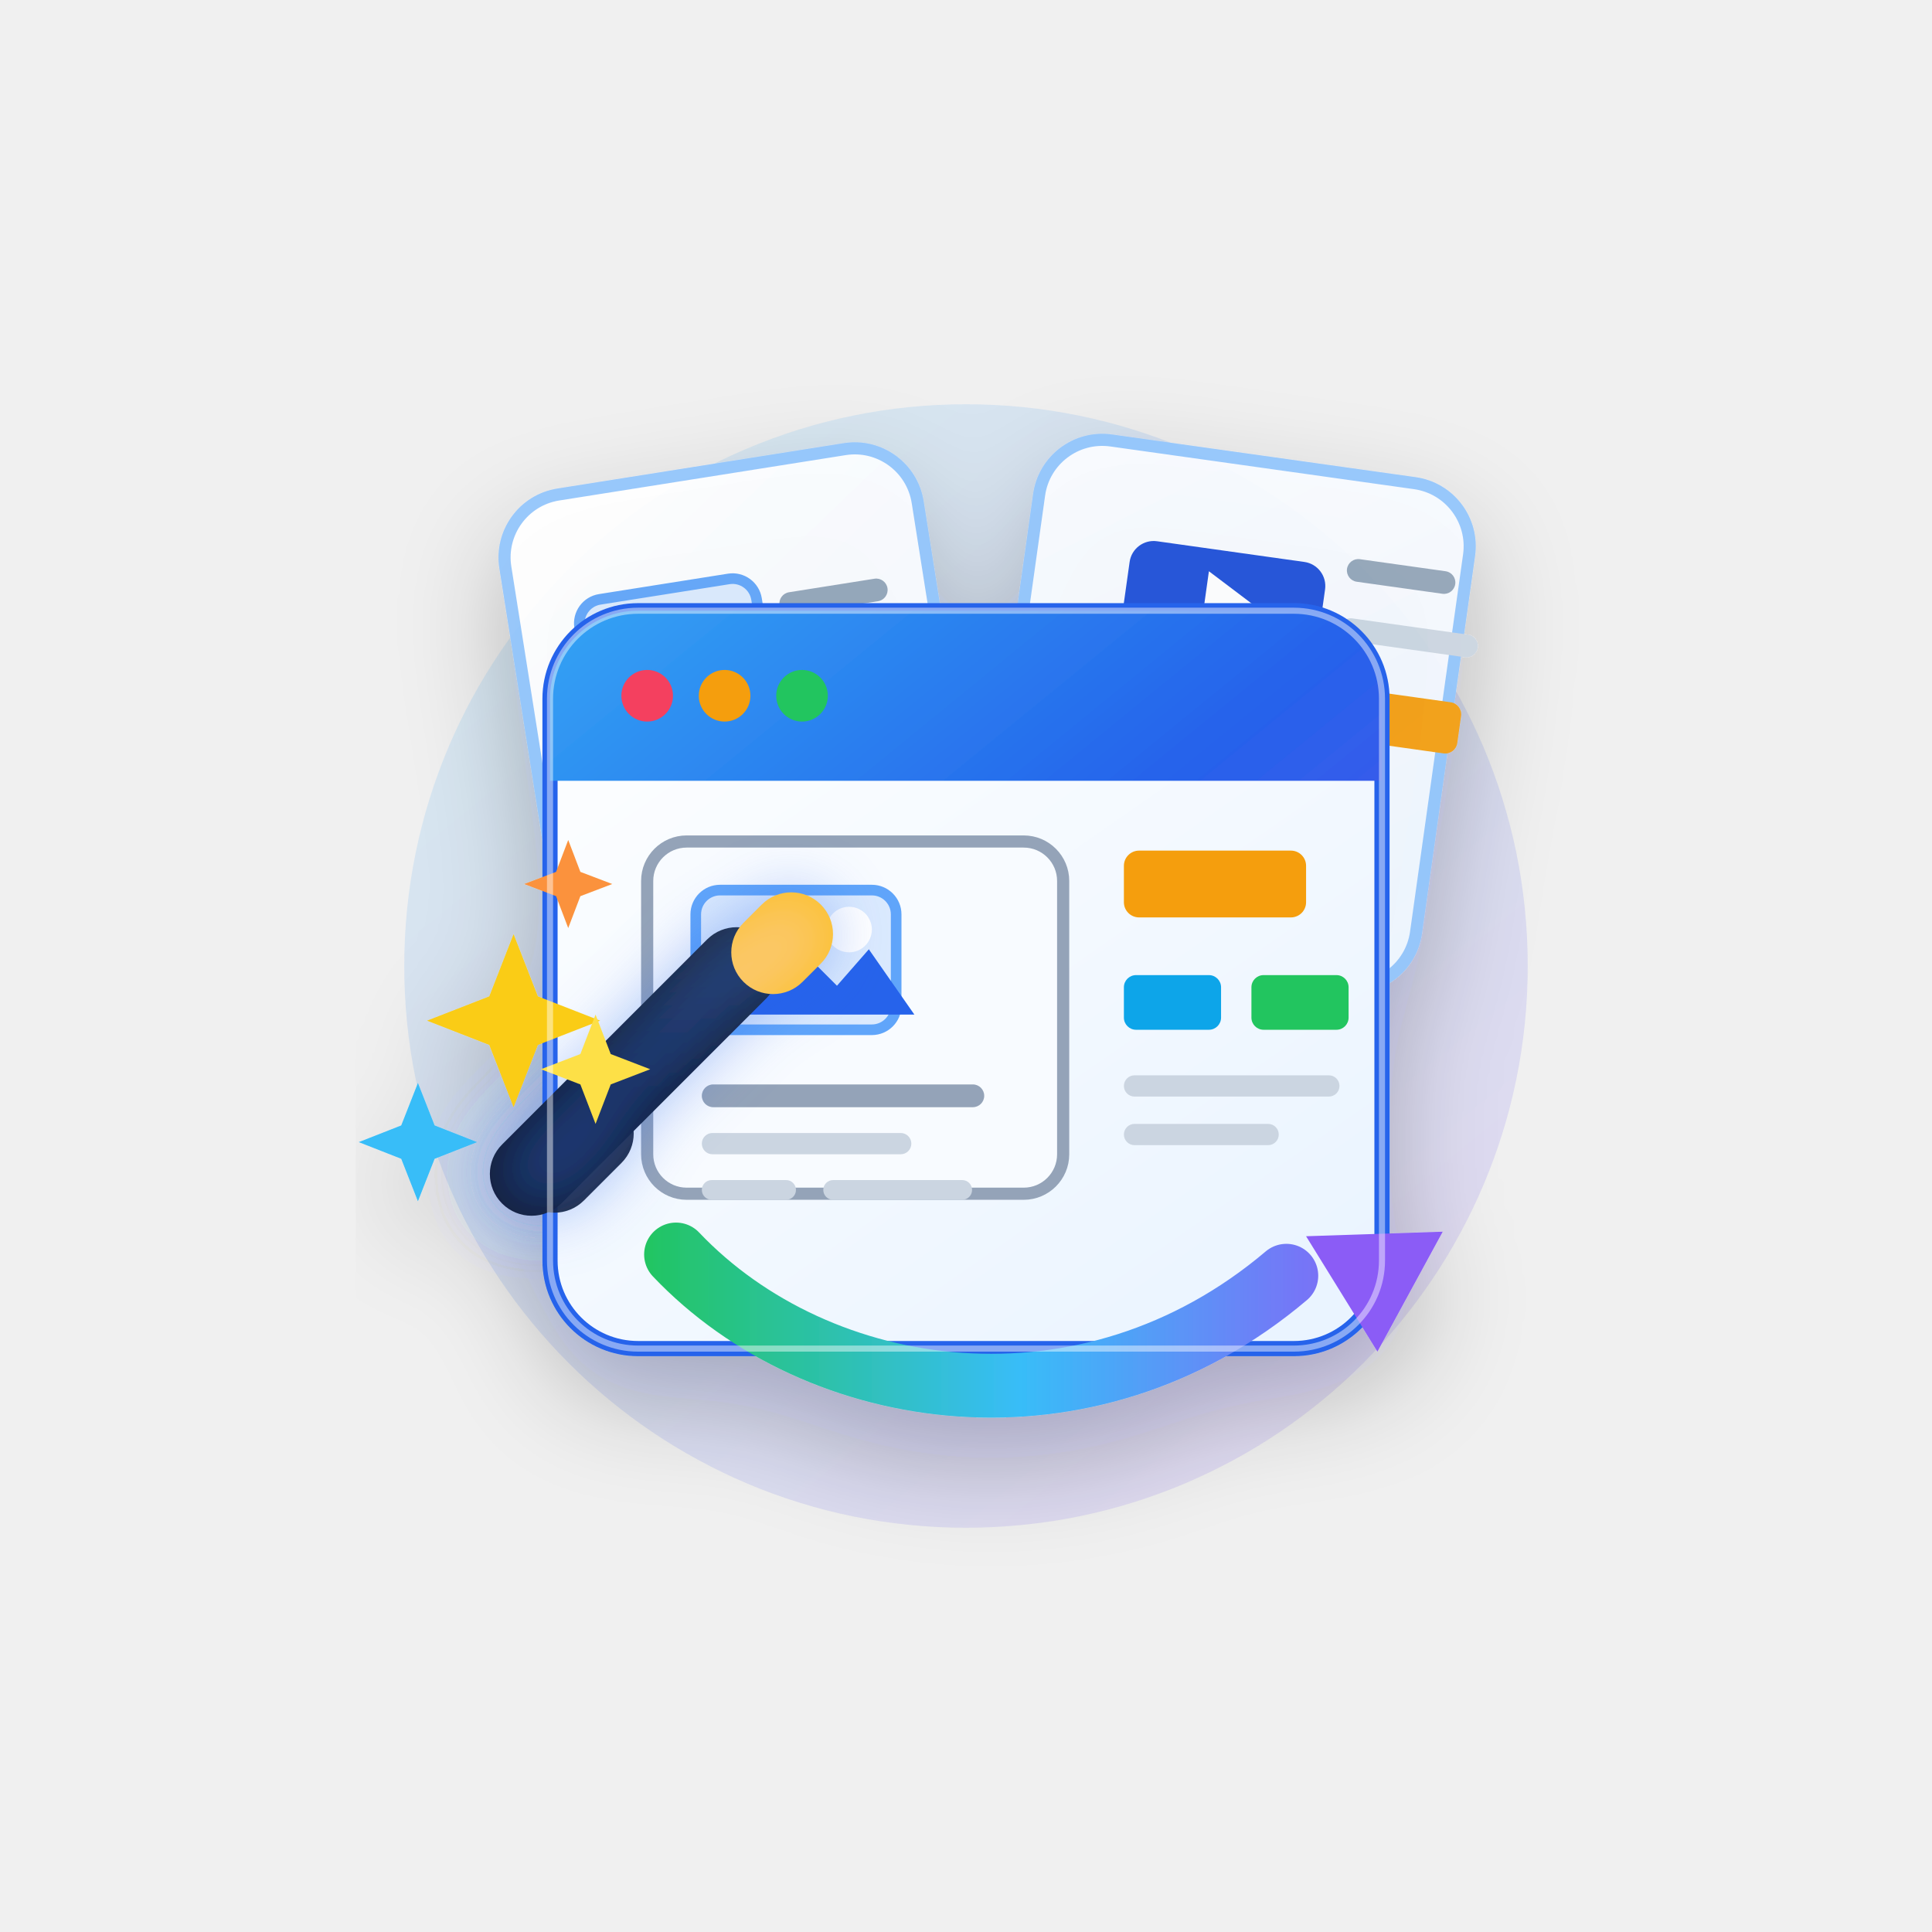
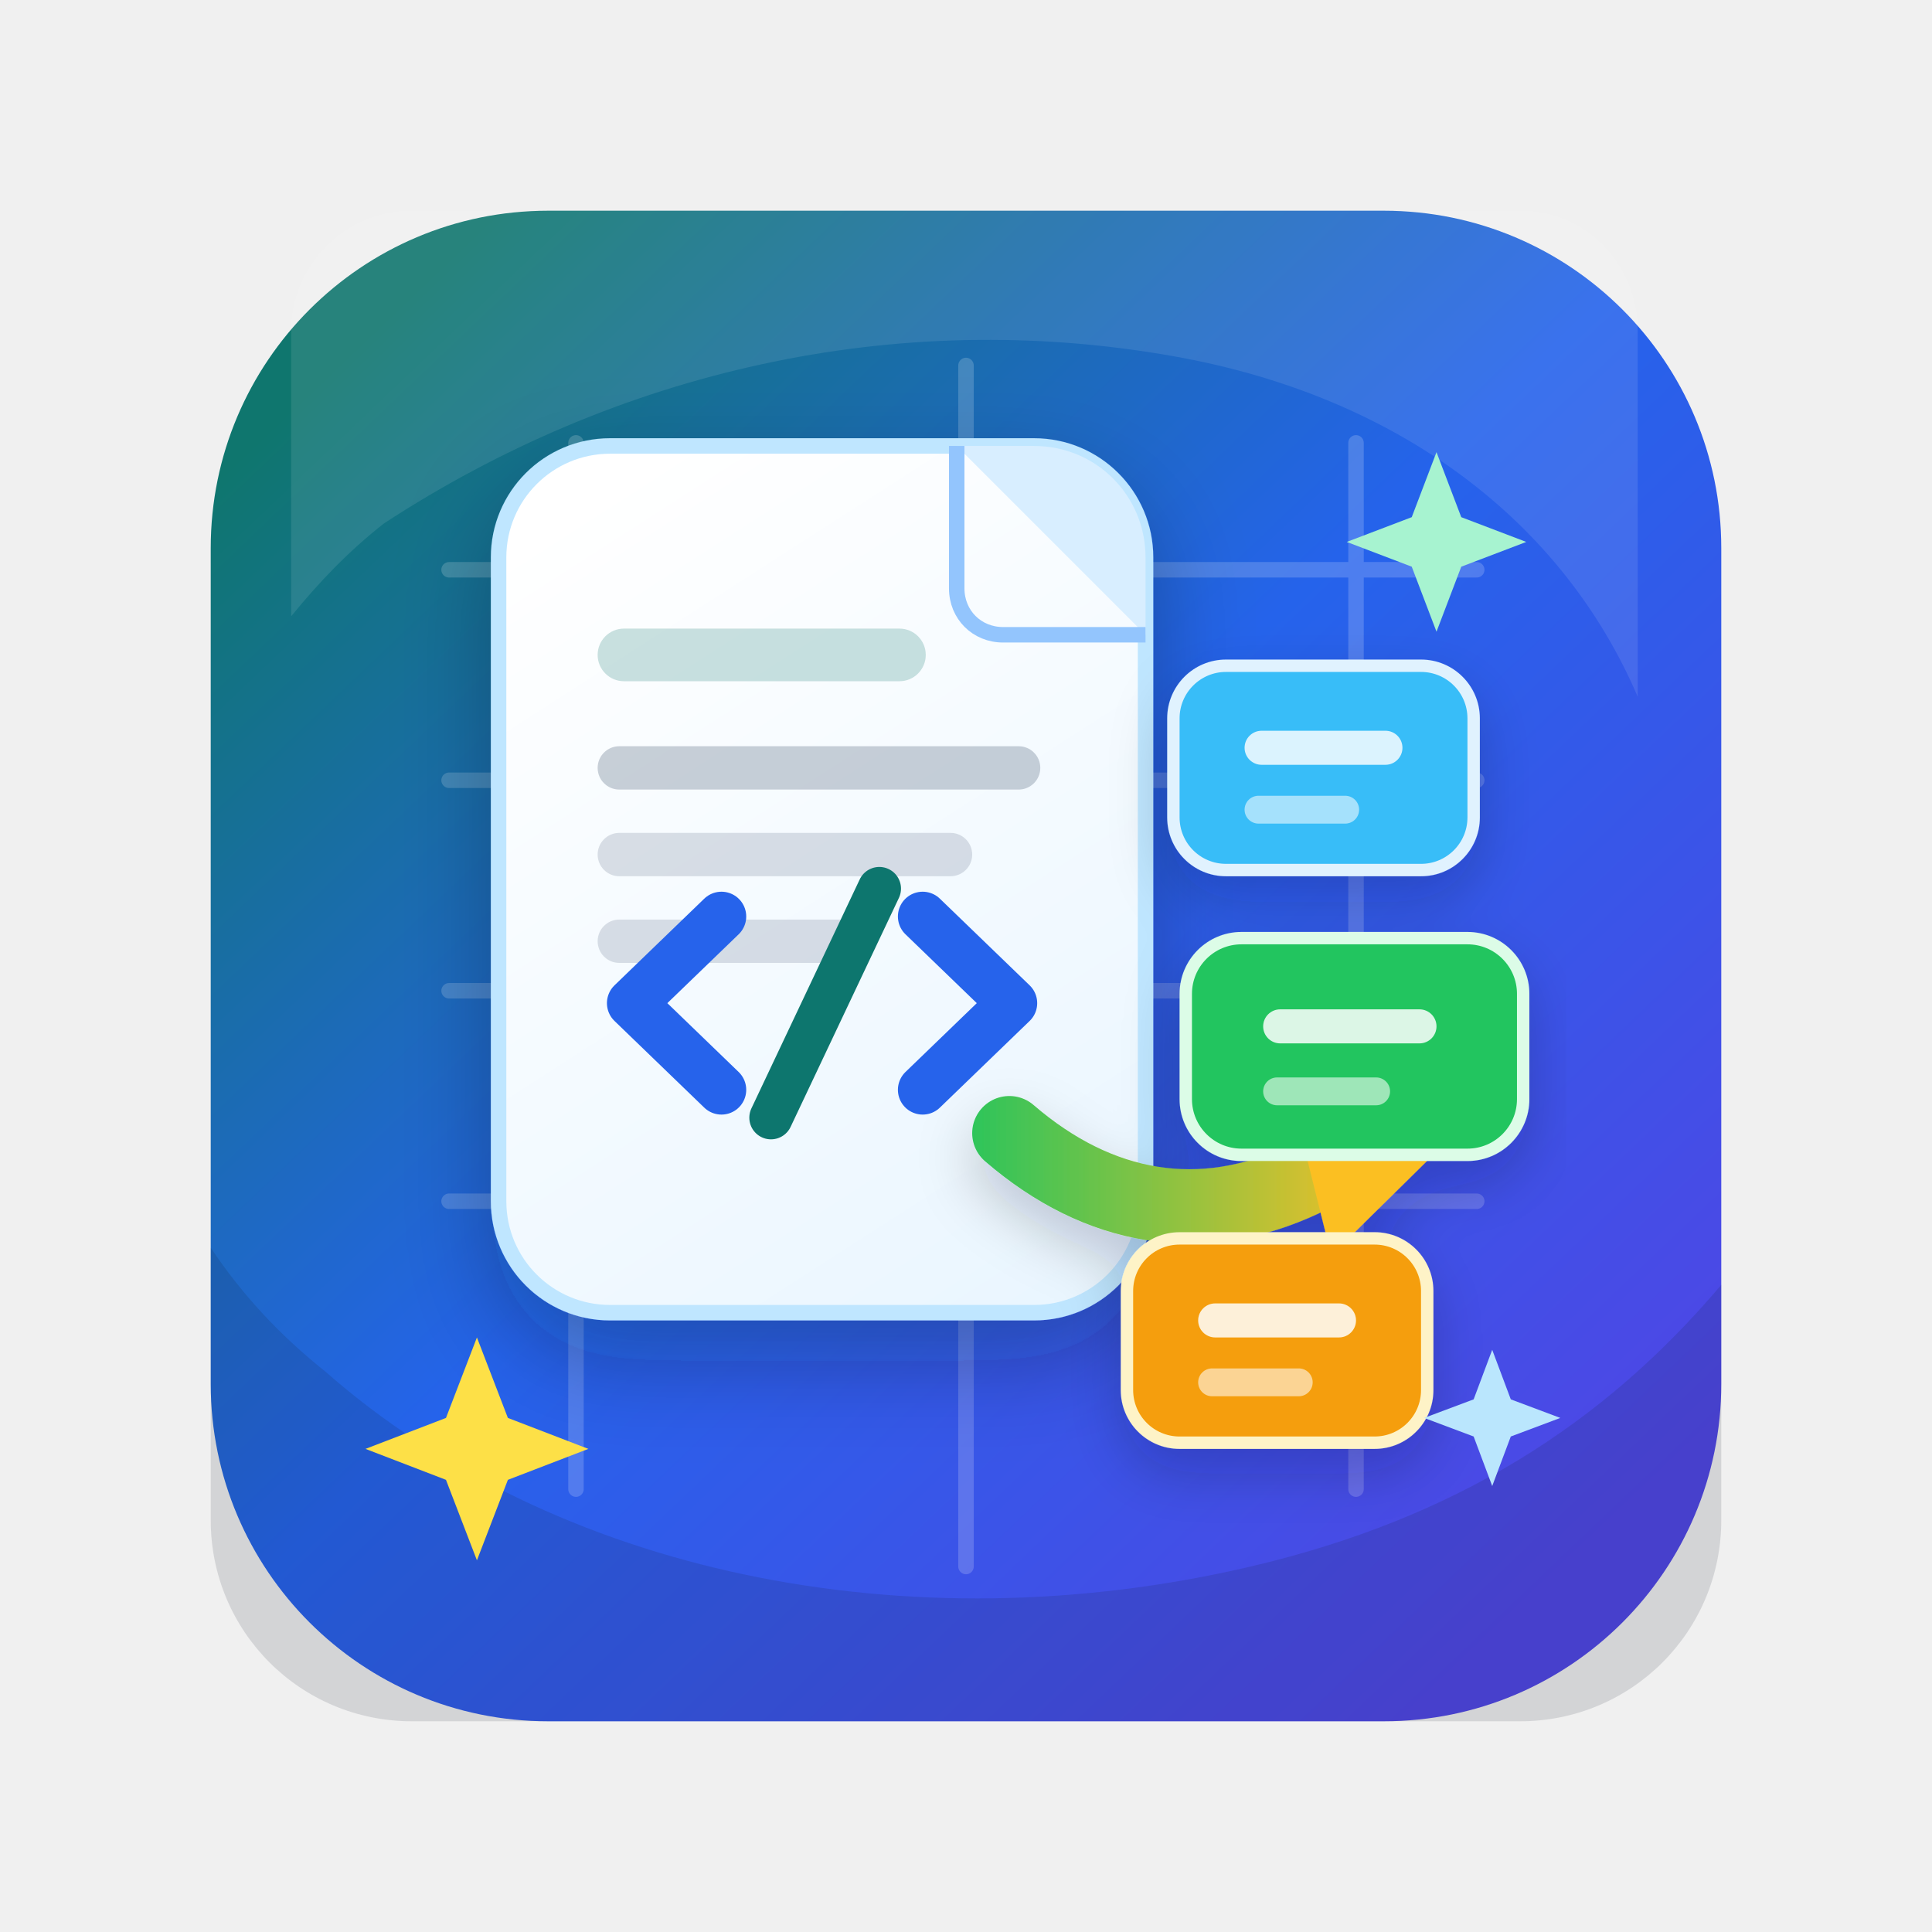
<svg xmlns="http://www.w3.org/2000/svg" width="1024" height="1024" viewBox="0 0 1024 1024" fill="none">
-   <svg x="100" y="100" width="824" height="824" viewBox="0 0 1024 1024" fill="none">
+   <svg x="92" y="92" width="840" height="840" viewBox="0 0 1024 1024" fill="none">
    <defs>
-       <linearGradient id="bgGrad" x1="220" y1="120" x2="840" y2="880" gradientUnits="userSpaceOnUse">
-         <stop offset="0" stop-color="#38BDF8" />
+       <linearGradient id="bg" x1="126" y1="104" x2="894" y2="910" gradientUnits="userSpaceOnUse">
+         <stop offset="0" stop-color="#0F766E" />
        <stop offset="0.48" stop-color="#2563EB" />
-         <stop offset="1" stop-color="#7C3AED" />
+         <stop offset="1" stop-color="#4F46E5" />
      </linearGradient>
-       <linearGradient id="paperGrad" x1="310" y1="210" x2="700" y2="770" gradientUnits="userSpaceOnUse">
+       <linearGradient id="panel" x1="296" y1="190" x2="620" y2="694" gradientUnits="userSpaceOnUse">
        <stop offset="0" stop-color="#FFFFFF" />
-         <stop offset="1" stop-color="#EAF4FF" />
+         <stop offset="1" stop-color="#EAF6FF" />
      </linearGradient>
-       <linearGradient id="accentGrad" x1="295" y1="655" x2="800" y2="655" gradientUnits="userSpaceOnUse">
+       <linearGradient id="arrow" x1="500" y1="618" x2="790" y2="618" gradientUnits="userSpaceOnUse">
        <stop offset="0" stop-color="#22C55E" />
-         <stop offset="0.5" stop-color="#38BDF8" />
-         <stop offset="1" stop-color="#8B5CF6" />
-       </linearGradient>
-       <linearGradient id="wandGrad" x1="246" y1="632" x2="407" y2="471" gradientUnits="userSpaceOnUse">
-         <stop offset="0" stop-color="#0F172A" />
-         <stop offset="0.58" stop-color="#1E293B" />
        <stop offset="1" stop-color="#FBBF24" />
      </linearGradient>
-       <filter id="softShadow" x="110" y="75" width="820" height="860" filterUnits="userSpaceOnUse" color-interpolation-filters="sRGB">
-         <feDropShadow dx="0" dy="28" stdDeviation="34" flood-color="#0F172A" flood-opacity="0.24" />
+       <filter id="shadow" x="0" y="0" width="1024" height="1024" filterUnits="userSpaceOnUse" color-interpolation-filters="sRGB">
+         <feDropShadow dx="0" dy="26" stdDeviation="30" flood-color="#0F172A" flood-opacity="0.28" />
      </filter>
-       <filter id="glow" x="110" y="120" width="780" height="780" filterUnits="userSpaceOnUse" color-interpolation-filters="sRGB">
-         <feGaussianBlur stdDeviation="20" result="blur" />
-         <feColorMatrix in="blur" type="matrix" values="           0 0 0 0 0.156           0 0 0 0 0.392           0 0 0 0 0.922           0 0 0 .38 0" />
-         <feBlend in2="SourceGraphic" mode="screen" />
+       <filter id="soft" x="140" y="120" width="760" height="760" filterUnits="userSpaceOnUse" color-interpolation-filters="sRGB">
+         <feDropShadow dx="0" dy="16" stdDeviation="18" flood-color="#0F172A" flood-opacity="0.20" />
      </filter>
-       <clipPath id="roundClip">
-         <rect x="242" y="190" width="540" height="640" rx="86" />
-       </clipPath>
    </defs>
-     <circle cx="512" cy="512" r="370" fill="url(#bgGrad)" opacity="0.13" />
-     <g filter="url(#softShadow)">
-       <g opacity="0.92">
-         <rect x="202" y="208" width="275" height="330" rx="42" transform="rotate(-9 202 208)" fill="url(#paperGrad)" stroke="#93C5FD" stroke-width="8" />
-         <rect x="255" y="273" width="118" height="82" rx="16" transform="rotate(-9 255 273)" fill="#DBEAFE" stroke="#60A5FA" stroke-width="7" />
-         <path d="M266 342L308 292L342 323L363 299L407 350" transform="rotate(-9 266 342)" fill="#2563EB" opacity="0.9" />
-         <rect x="388" y="267" width="72" height="15" rx="7.5" transform="rotate(-9 388 267)" fill="#93A4B8" />
-         <rect x="385" y="305" width="92" height="15" rx="7.5" transform="rotate(-9 385 305)" fill="#CBD5E1" />
-         <rect x="268" y="409" width="174" height="16" rx="8" transform="rotate(-9 268 409)" fill="#CBD5E1" />
-         <rect x="271" y="453" width="132" height="14" rx="7" transform="rotate(-9 271 453)" fill="#CBD5E1" />
-       </g>
-       <g opacity="0.92">
-         <rect x="566" y="160" width="286" height="335" rx="42" transform="rotate(8 566 160)" fill="url(#paperGrad)" stroke="#93C5FD" stroke-width="8" />
-         <rect x="622" y="230" width="130" height="86" rx="16" transform="rotate(8 622 230)" fill="#1D4ED8" />
-         <path d="M672 252L672 302L717 277L672 252Z" transform="rotate(8 672 252)" fill="white" />
-         <rect x="764" y="243" width="72" height="15" rx="7.5" transform="rotate(8 764 243)" fill="#93A4B8" />
-         <rect x="759" y="282" width="92" height="15" rx="7.5" transform="rotate(8 759 282)" fill="#CBD5E1" />
-         <rect x="758" y="328" width="82" height="34" rx="8" transform="rotate(8 758 328)" fill="#F59E0B" />
-         <rect x="613" y="380" width="170" height="15" rx="7.5" transform="rotate(8 613 380)" fill="#CBD5E1" />
-       </g>
-       <rect x="238" y="278" width="548" height="486" rx="58" fill="url(#paperGrad)" stroke="#2563EB" stroke-width="10" />
-       <path d="M238 336C238 304 264 278 296 278H728C760 278 786 304 786 336V390H238V336Z" fill="url(#bgGrad)" />
-       <circle cx="302" cy="334" r="17" fill="#F43F5E" />
-       <circle cx="353" cy="334" r="17" fill="#F59E0B" />
-       <circle cx="404" cy="334" r="17" fill="#22C55E" />
-       <rect x="302" y="430" width="274" height="232" rx="26" fill="#F8FBFF" stroke="#94A3B8" stroke-width="8" />
-       <rect x="334" y="462" width="132" height="92" rx="16" fill="#DBEAFE" stroke="#60A5FA" stroke-width="7" />
-       <path d="M342 544L391 489L427 525L448 501L478 544H342Z" fill="#2563EB" />
-       <circle cx="435" cy="488" r="15" fill="white" />
-       <rect x="338" y="590" width="186" height="15" rx="7.5" fill="#94A3B8" />
-       <rect x="338" y="622" width="138" height="14" rx="7" fill="#CBD5E1" />
-       <rect x="338" y="653" width="62" height="13" rx="6.5" fill="#CBD5E1" />
-       <rect x="418" y="653" width="98" height="13" rx="6.5" fill="#CBD5E1" />
-       <rect x="616" y="436" width="120" height="44" rx="10" fill="#F59E0B" />
-       <rect x="616" y="518" width="64" height="36" rx="8" fill="#0EA5E9" />
-       <rect x="700" y="518" width="64" height="36" rx="8" fill="#22C55E" />
-       <rect x="616" y="584" width="142" height="14" rx="7" fill="#CBD5E1" />
-       <rect x="616" y="616" width="102" height="14" rx="7" fill="#CBD5E1" />
-       <path d="M321 702C415 801 592 827 723 716" stroke="url(#accentGrad)" stroke-width="42" stroke-linecap="round" />
-       <path d="M736 690L826 687L783 766Z" fill="#8B5CF6" />
-       <g filter="url(#glow)">
-         <rect x="187" y="649" width="246" height="55" rx="27.5" transform="rotate(-45 187 649)" fill="url(#wandGrad)" />
-         <rect x="202" y="647" width="90" height="55" rx="27.5" transform="rotate(-45 202 647)" fill="#0F172A" opacity="0.92" />
-         <rect x="346" y="503" width="72" height="55" rx="27.5" transform="rotate(-45 346 503)" fill="#FBBF24" />
-       </g>
-       <path d="M214 491L230 532L271 548L230 564L214 605L198 564L157 548L198 532L214 491Z" fill="#FACC15" />
-       <path d="M151 589L162 617L190 628L162 639L151 667L140 639L112 628L140 617L151 589Z" fill="#38BDF8" />
-       <path d="M268 544L278 570L304 580L278 590L268 616L258 590L232 580L258 570L268 544Z" fill="#FDE047" />
-       <path d="M250 429L258 450L279 458L258 466L250 487L242 466L221 458L242 450L250 429Z" fill="#FB923C" />
+     <rect x="24" y="24" width="976" height="976" rx="218" fill="url(#bg)" />
+     <path d="M136 226C286 128 466 86 646 118C793 144 898 226 946 338V102C946 59 913 24 870 24H154C111 24 76 59 76 102V286C94 264 113 244 136 226Z" fill="white" opacity="0.10" />
+     <path d="M98 774C246 904 474 952 696 900C828 869 924 808 1000 718V870C1000 942 942 1000 870 1000H154C82 1000 24 942 24 870V694C44 724 68 750 98 774Z" fill="#0F172A" opacity="0.13" />
+     <g opacity="0.18">
+       <path d="M178 256H842" stroke="white" stroke-width="10" stroke-linecap="round" />
+       <path d="M178 392H842" stroke="white" stroke-width="10" stroke-linecap="round" />
+       <path d="M178 528H842" stroke="white" stroke-width="10" stroke-linecap="round" />
+       <path d="M178 664H842" stroke="white" stroke-width="10" stroke-linecap="round" />
+       <path d="M260 174V850" stroke="white" stroke-width="10" stroke-linecap="round" />
+       <path d="M512 124V900" stroke="white" stroke-width="10" stroke-linecap="round" />
+       <path d="M764 174V850" stroke="white" stroke-width="10" stroke-linecap="round" />
    </g>
-     <rect x="238" y="278" width="548" height="486" rx="58" stroke="white" stroke-opacity="0.45" stroke-width="4" />
+     <g filter="url(#shadow)">
+       <rect x="210" y="176" width="418" height="560" rx="72" fill="url(#panel)" stroke="#BFE6FF" stroke-width="10" />
+       <path d="M506 176H556C596 176 628 208 628 248V298L506 176Z" fill="#D8EEFF" />
+       <path d="M506 176V268C506 285 519 298 536 298H628" stroke="#93C5FD" stroke-width="10" stroke-linejoin="round" />
+       <rect x="274" y="294" width="212" height="34" rx="17" fill="#0F766E" opacity="0.22" />
+       <rect x="274" y="370" width="286" height="28" rx="14" fill="#64748B" opacity="0.34" />
+       <rect x="274" y="426" width="242" height="28" rx="14" fill="#64748B" opacity="0.23" />
+       <rect x="274" y="482" width="172" height="28" rx="14" fill="#64748B" opacity="0.23" />
+       <path d="M354 592L296 536L354 480" stroke="#2563EB" stroke-width="32" stroke-linecap="round" stroke-linejoin="round" />
+       <path d="M484 480L542 536L484 592" stroke="#2563EB" stroke-width="32" stroke-linecap="round" stroke-linejoin="round" />
+       <path d="M456 462L386 610" stroke="#0F766E" stroke-width="28" stroke-linecap="round" />
+     </g>
+     <g filter="url(#soft)">
+       <path d="M540 620C598 670 664 681 730 650" stroke="url(#arrow)" stroke-width="48" stroke-linecap="round" />
+       <path d="M724 603L817 631L748 699Z" fill="#FBBF24" />
+       <rect x="646" y="318" width="194" height="132" rx="34" fill="#38BDF8" stroke="#E0F2FE" stroke-width="8" />
+       <rect x="692" y="360" width="102" height="22" rx="11" fill="white" opacity="0.82" />
+       <rect x="692" y="402" width="74" height="18" rx="9" fill="white" opacity="0.55" />
+       <rect x="654" y="494" width="218" height="140" rx="36" fill="#22C55E" stroke="#DCFCE7" stroke-width="8" />
+       <rect x="704" y="540" width="112" height="22" rx="11" fill="white" opacity="0.84" />
+       <rect x="704" y="584" width="82" height="18" rx="9" fill="white" opacity="0.56" />
+       <rect x="616" y="688" width="194" height="132" rx="34" fill="#F59E0B" stroke="#FEF3C7" stroke-width="8" />
+       <rect x="662" y="730" width="102" height="22" rx="11" fill="white" opacity="0.84" />
+       <rect x="662" y="772" width="74" height="18" rx="9" fill="white" opacity="0.56" />
+     </g>
+     <g>
+       <path d="M196 752L216 804L268 824L216 844L196 896L176 844L124 824L176 804L196 752Z" fill="#FDE047" />
+       <path d="M816 180L832 222L874 238L832 254L816 296L800 254L758 238L800 222L816 180Z" fill="#A7F3D0" />
+       <path d="M852 760L864 792L896 804L864 816L852 848L840 816L808 804L840 792L852 760Z" fill="#BAE6FD" />
+     </g>
  </svg>
</svg>
